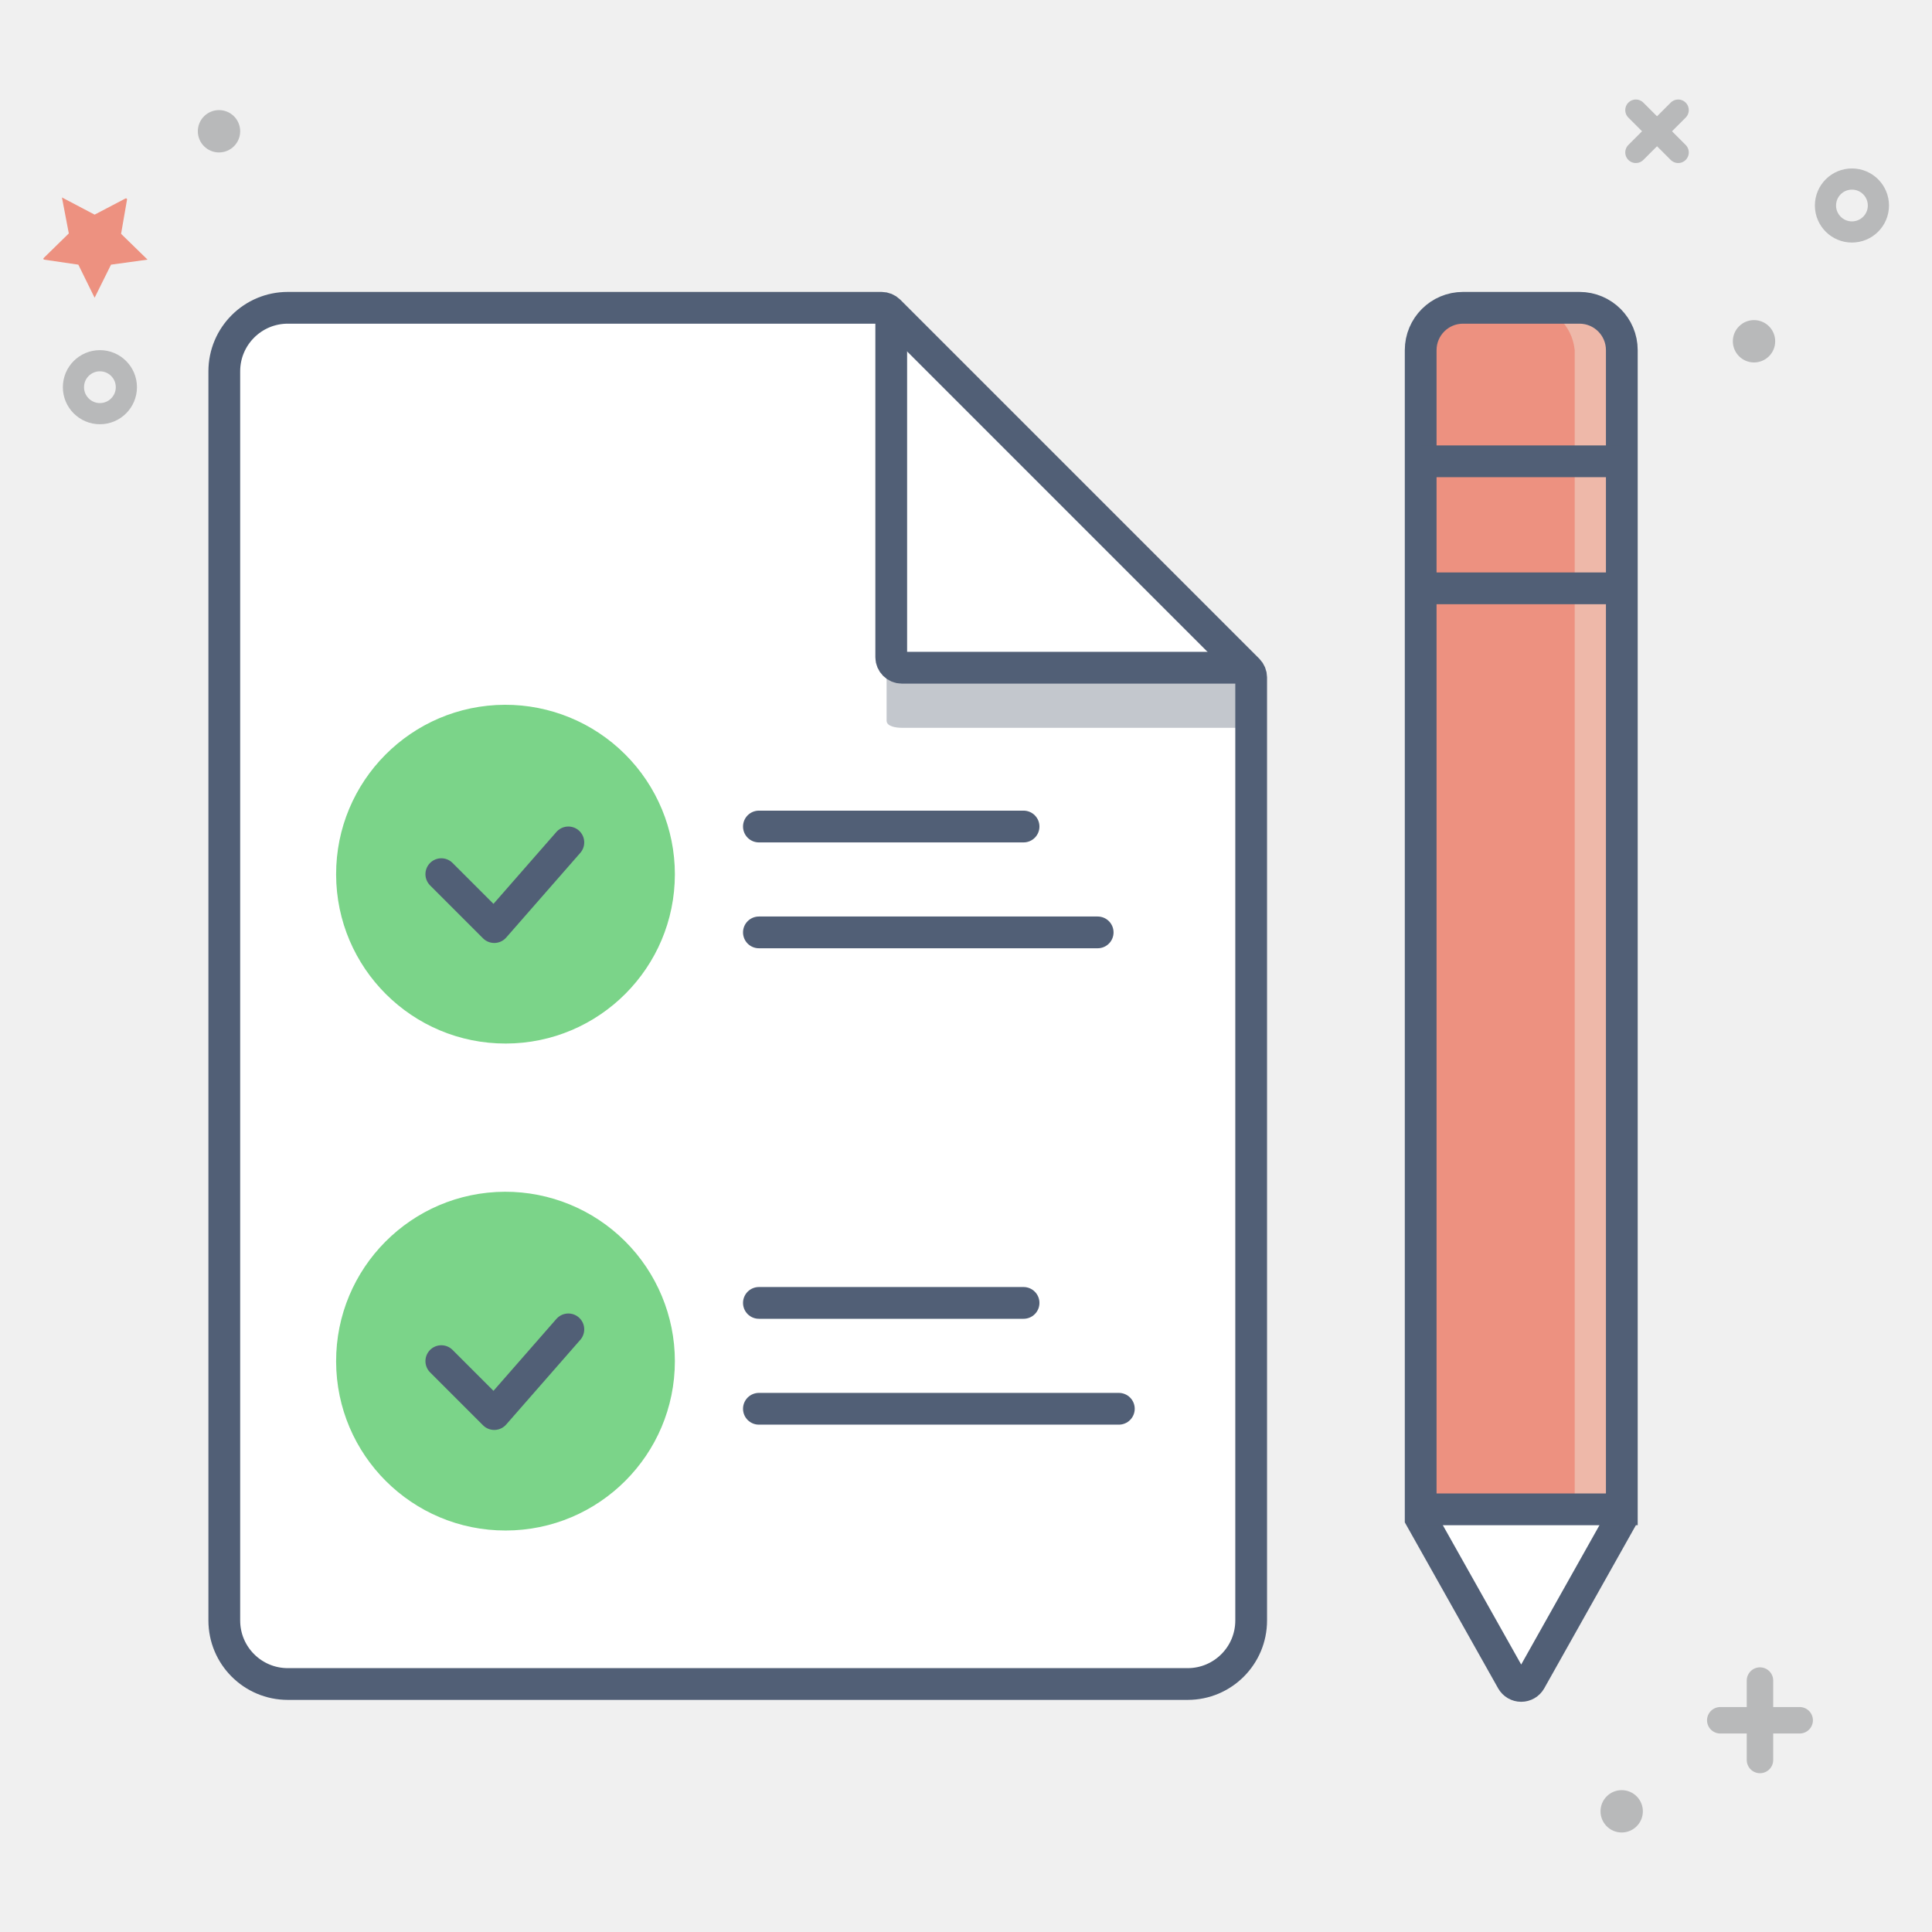
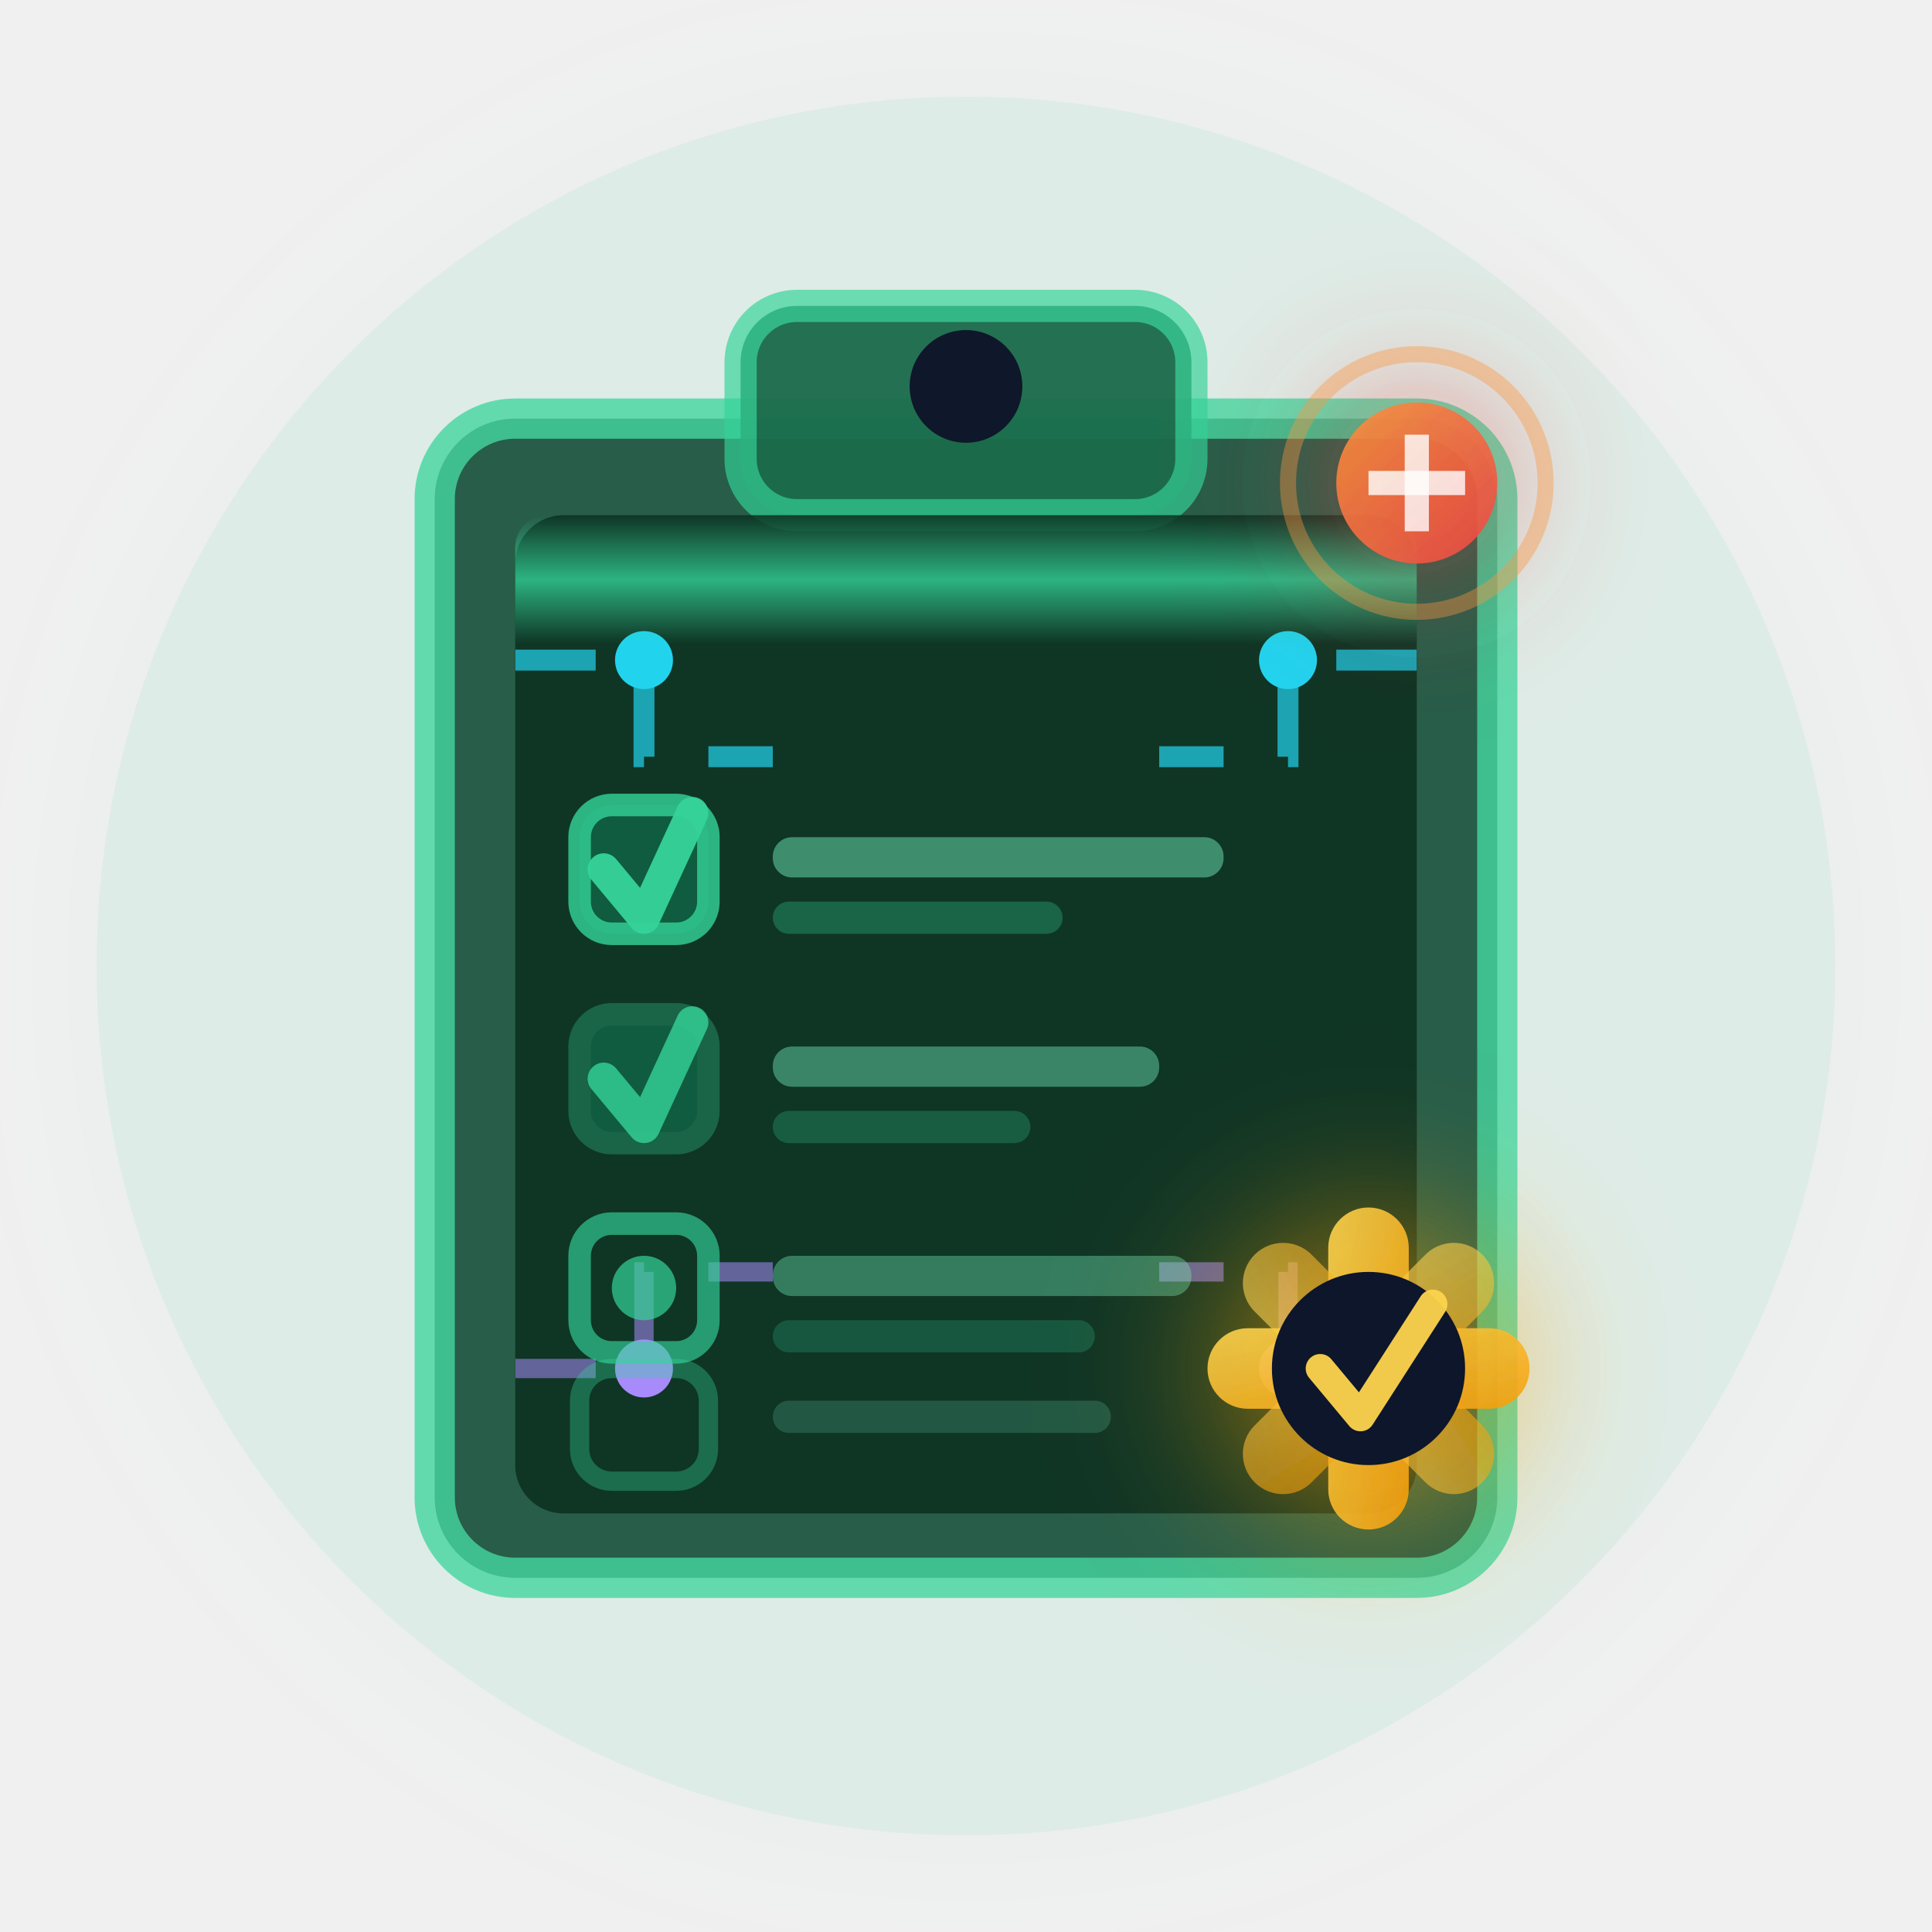
- <svg xmlns="http://www.w3.org/2000/svg" width="800px" height="800px" viewBox="0 0 146 146">
-   <rect x="0.5" y="0.5" width="145" height="145" fill="none" />
-   <path d="M122.55,114.72L115.65,127a0.8,0.8,0,0,1-1.39,0l-6.9-12.27v-0.66h15.2v0.66Z" fill="#ffffff" />
-   <rect x="107.35" y="34.86" width="15.2" height="9.6" fill="#ed9180" />
-   <path d="M122.55,26.46v8.4h-15.2v-8.4a3.2,3.2,0,0,1,3.2-3.2h8.8A3.2,3.2,0,0,1,122.55,26.46Z" fill="#ed9180" />
-   <rect x="107.35" y="44.46" width="15.2" height="69.6" fill="#ed9180" />
-   <path d="M94.15,50.46h-26a0.8,0.8,0,0,1-.8-0.8v-26Z" fill="#ffffff" />
-   <path d="M94.55,51.19v71.27a4.8,4.8,0,0,1-4.8,4.8h-68a4.8,4.8,0,0,1-4.8-4.8V28.06a4.8,4.8,0,0,1,4.8-4.8H66.63a0.81,0.81,0,0,1,.56.23l0.17,0.17v26a0.8,0.8,0,0,0,.8.8h26l0.17,0.17A0.81,0.81,0,0,1,94.55,51.19ZM49,66.06a10.8,10.8,0,1,0-10.8,10.8A10.8,10.8,0,0,0,49,66.06Zm0,36.8a10.8,10.8,0,1,0-10.8,10.8A10.8,10.8,0,0,0,49,102.86Z" fill="#ffffff" />
-   <path d="M38.15,53.26A12.8,12.8,0,1,0,51,66.06,12.81,12.81,0,0,0,38.15,53.26Z" fill="#7bd489" />
-   <path d="M38.15,90.06A12.8,12.8,0,1,0,51,102.86,12.81,12.81,0,0,0,38.15,90.06Z" fill="#7bd489" />
-   <line x1="57.35" y1="62.46" x2="77.35" y2="62.46" fill="none" stroke="#515f76" stroke-linecap="round" stroke-miterlimit="10" stroke-width="2.4" />
-   <line x1="57.35" y1="70.46" x2="82.95" y2="70.46" fill="none" stroke="#515f76" stroke-linecap="round" stroke-miterlimit="10" stroke-width="2.4" />
-   <line x1="57.35" y1="98.46" x2="77.35" y2="98.46" fill="none" stroke="#515f76" stroke-linecap="round" stroke-miterlimit="10" stroke-width="2.4" />
-   <line x1="57.35" y1="106.46" x2="84.55" y2="106.46" fill="none" stroke="#515f76" stroke-linecap="round" stroke-miterlimit="10" stroke-width="2.4" />
-   <polyline points="33.35 66.06 37.35 70.06 42.95 63.66" fill="none" stroke="#515f76" stroke-linecap="round" stroke-linejoin="round" stroke-width="2.4" />
-   <polyline points="33.35 102.86 37.35 106.86 42.95 100.46" fill="none" stroke="#515f76" stroke-linecap="round" stroke-linejoin="round" stroke-width="2.4" />
-   <rect x="119" y="44" width="4" height="70" fill="#eeb8a9" />
-   <rect x="119" y="35" width="4" height="9" fill="#eeb8a9" />
-   <line x1="122.55" y1="44.46" x2="107.35" y2="44.46" fill="none" stroke="#515f76" stroke-miterlimit="10" stroke-width="2.4" />
-   <path d="M119.35,23h-4A3.84,3.84,0,0,1,119,26.46V35h4V26.46A3.84,3.84,0,0,0,119.35,23Z" fill="#eeb8a9" />
-   <path d="M122.55,114.06v0.66L115.65,127a0.8,0.8,0,0,1-1.39,0l-6.9-12.27V26.46a3.2,3.2,0,0,1,3.2-3.2h8.8a3.2,3.2,0,0,1,3.2,3.2v87.6Z" fill="none" stroke="#515f76" stroke-miterlimit="10" stroke-width="2.4" />
-   <line x1="107.35" y1="34.86" x2="122.55" y2="34.86" fill="none" stroke="#515f76" stroke-miterlimit="10" stroke-width="2.4" />
-   <line x1="122.55" y1="114.06" x2="107.35" y2="114.06" fill="none" stroke="#515f76" stroke-miterlimit="10" stroke-width="2.4" />
-   <path d="M94.15,52a1.11,1.11,0,0,0,0-.69l0-.3h-26C67.71,51,67,50.9,67,50.46v4c0,0.44.71,0.54,1.15,0.54h26l0,0.3" fill="#c3c7cd" />
-   <path d="M94.15,50.46h-26a0.8,0.8,0,0,1-.8-0.8v-26" fill="none" stroke="#515f76" stroke-miterlimit="10" stroke-width="2.4" />
-   <path d="M67.35,23.66l-0.17-.17a0.81,0.81,0,0,0-.56-0.23H21.75a4.8,4.8,0,0,0-4.8,4.8v94.4a4.8,4.8,0,0,0,4.8,4.8h68a4.8,4.8,0,0,0,4.8-4.8V51.19a0.81,0.81,0,0,0-.23-0.56l-0.17-.17Z" fill="none" stroke="#515f76" stroke-miterlimit="10" stroke-width="2.4" />
-   <line x1="123.62" y1="8.32" x2="126.82" y2="11.52" fill="none" stroke="#b8b9ba" stroke-linecap="round" stroke-miterlimit="10" stroke-width="1.6" />
-   <line x1="126.82" y1="8.32" x2="123.62" y2="11.52" fill="none" stroke="#b8b9ba" stroke-linecap="round" stroke-miterlimit="10" stroke-width="1.6" />
-   <circle cx="139.95" cy="15.53" r="2" fill="none" stroke="#b8b9ba" stroke-linecap="round" stroke-miterlimit="10" stroke-width="1.6" />
-   <circle cx="132.55" cy="25.79" r="1.6" fill="#b8b9ba" />
-   <line x1="133" y1="127" x2="133" y2="133" fill="none" stroke="#b8b9ba" stroke-linecap="round" stroke-miterlimit="10" stroke-width="2" />
-   <line x1="136" y1="130" x2="130" y2="130" fill="none" stroke="#b8b9ba" stroke-linecap="round" stroke-miterlimit="10" stroke-width="2" />
-   <path d="M7.15,16.22L9.48,15a0.08,0.08,0,0,1,.12.08L9.15,17.67l2,1.95L8.39,20l-1.24,2.5L5.92,20l-2.6-.38a0.08,0.08,0,0,1,0-.14l1.88-1.84L4.68,14.92Z" fill="#ed9180" />
-   <circle cx="16.55" cy="9.92" r="1.6" fill="#b8b9ba" />
-   <circle cx="122.55" cy="136.88" r="1.6" fill="#b8b9ba" />
-   <circle cx="7.55" cy="29.26" r="2" fill="none" stroke="#b8b9ba" stroke-linecap="round" stroke-miterlimit="10" stroke-width="1.6" />
+ <svg xmlns="http://www.w3.org/2000/svg" viewBox="0 0 120 120" fill="none">
+   <defs>
+     <linearGradient id="cq_green" x1="0%" y1="0%" x2="100%" y2="100%">
+       <stop offset="0%" stop-color="#34D399" />
+       <stop offset="100%" stop-color="#10B981" />
+     </linearGradient>
+     <linearGradient id="cq_amber" x1="0%" y1="0%" x2="100%" y2="100%">
+       <stop offset="0%" stop-color="#FCD34D" />
+       <stop offset="100%" stop-color="#F59E0B" />
+     </linearGradient>
+     <linearGradient id="cq_coral" x1="0%" y1="0%" x2="100%" y2="100%">
+       <stop offset="0%" stop-color="#FB923C" />
+       <stop offset="100%" stop-color="#EF4444" />
+     </linearGradient>
+     <linearGradient id="cq_scan" x1="0%" y1="0%" x2="0%" y2="100%">
+       <stop offset="0%" stop-color="#34D399" stop-opacity="0" />
+       <stop offset="50%" stop-color="#34D399" stop-opacity="0.8" />
+       <stop offset="100%" stop-color="#34D399" stop-opacity="0" />
+     </linearGradient>
+     <filter id="cq_glow_green" x="-30%" y="-30%" width="160%" height="160%">
+       <feDropShadow dx="0" dy="0" stdDeviation="6" flood-color="#10B981" flood-opacity="0.35" />
+     </filter>
+     <filter id="cq_glow_badge" x="-50%" y="-50%" width="200%" height="200%">
+       <feDropShadow dx="0" dy="0" stdDeviation="5" flood-color="#F59E0B" flood-opacity="0.70" />
+     </filter>
+     <filter id="cq_glow_coral" x="-50%" y="-50%" width="200%" height="200%">
+       <feDropShadow dx="0" dy="0" stdDeviation="4" flood-color="#EF4444" flood-opacity="0.60" />
+     </filter>
+     <clipPath id="cq_clip">
+       <rect x="32" y="32" width="56" height="62" rx="2" />
+     </clipPath>
+   </defs>
+   <style>
+     .cq-ring-glow  { animation: cq-ring-pulse 3s ease-in-out infinite; }
+     .cq-scan       { animation: cq-sweep 2.6s ease-in-out infinite; }
+     .cq-trace      { stroke-dasharray: 5 4; animation: cq-flow 1.4s linear infinite; }
+     .cq-trace-r    { stroke-dasharray: 5 4; animation: cq-flow 1.4s linear infinite; animation-delay: -0.7s; }
+     .cq-node       { animation: cq-blink 2s ease-in-out infinite; }
+     .cq-node-d     { animation: cq-blink 2s ease-in-out infinite; animation-delay: -1s; }
+     .cq-badge      { transform-origin: 85px 85px; animation: cq-spin-badge 8s linear infinite; }
+     .cq-coral-dot  { animation: cq-coral-pulse 1.6s ease-in-out infinite; }
+     .cq-dot-a      { animation: cq-blink 1.8s ease-in-out infinite; }
+     .cq-dot-b      { animation: cq-blink 1.8s ease-in-out infinite; animation-delay: -0.6s; }
+ 
+     @keyframes cq-ring-pulse {
+       0%, 100% { opacity: 0.08; r: 54px; }
+       50%       { opacity: 0.18; r: 56px; }
+     }
+     @keyframes cq-sweep {
+       0%   { transform: translateY(0px);   opacity: 0; }
+       8%   { opacity: 1; }
+       92%  { opacity: 0.9; }
+       100% { transform: translateY(56px);  opacity: 0; }
+     }
+     @keyframes cq-flow { to { stroke-dashoffset: -18; } }
+     @keyframes cq-blink {
+       0%, 100% { opacity: 0.5; }
+       50%       { opacity: 1; }
+     }
+     @keyframes cq-spin-badge { to { transform: rotate(360deg); } }
+     @keyframes cq-coral-pulse {
+       0%, 100% { opacity: 0.7; r: 5px; }
+       50%       { opacity: 1;   r: 7px; }
+     }
+   </style>
+   <circle class="cq-ring-glow" cx="60" cy="60" r="54" fill="#10B981" opacity="0.08" filter="url(#cq_glow_green)" />
+   <rect x="27" y="26" width="66" height="72" rx="5" fill="#134E37" opacity="0.90" stroke="#34D399" stroke-width="2.5" stroke-opacity="0.80" />
+   <rect x="46" y="19" width="28" height="13" rx="3.5" fill="#1A6B4A" opacity="0.95" stroke="#34D399" stroke-width="2" stroke-opacity="0.70" />
+   <circle cx="60" cy="24" r="3.5" fill="#0F172A" />
+   <rect x="32" y="32" width="56" height="62" rx="3" fill="#0A2E1E" opacity="0.85" />
+   <g clip-path="url(#cq_clip)">
+     <path class="cq-trace" d="M32 41 L40 41 L40 47 L48 47" stroke="#22D3EE" stroke-width="1.3" opacity="0.70" />
+     <path class="cq-trace-r" d="M88 41 L80 41 L80 47 L72 47" stroke="#22D3EE" stroke-width="1.3" opacity="0.70" />
+     <path class="cq-trace" d="M32 85 L40 85 L40 79 L48 79" stroke="#A78BFA" stroke-width="1.2" opacity="0.55" />
+     <path class="cq-trace-r" d="M88 85 L80 85 L80 79 L72 79" stroke="#A78BFA" stroke-width="1.2" opacity="0.55" />
+     <circle class="cq-node" cx="40" cy="41" r="1.8" fill="#22D3EE" />
+     <circle class="cq-node-d" cx="80" cy="41" r="1.8" fill="#22D3EE" />
+     <circle class="cq-node" cx="40" cy="85" r="1.8" fill="#A78BFA" />
+     <circle class="cq-node-d" cx="80" cy="85" r="1.8" fill="#A78BFA" />
+     <rect x="36" y="50" width="8" height="8" rx="2" fill="#10B981" fill-opacity="0.30" stroke="#34D399" stroke-width="1.4" stroke-opacity="0.80" />
+     <path d="M37.5 54 L40 57 L43 50.5" stroke="#34D399" stroke-width="2" stroke-linecap="round" stroke-linejoin="round" fill="none" opacity="0.95" />
+     <rect x="48" y="52" width="28" height="2.5" rx="1.2" fill="#6EE7B7" opacity="0.50" />
+     <rect x="48" y="56" width="18" height="2" rx="1" fill="#34D399" opacity="0.30" />
+     <rect x="36" y="63" width="8" height="8" rx="2" fill="#10B981" opacity="0.30" stroke="#34D399" stroke-width="1.4" />
+     <path d="M37.5 67 L40 70 L43 63.5" stroke="#34D399" stroke-width="2" stroke-linecap="round" stroke-linejoin="round" fill="none" opacity="0.80" />
+     <rect x="48" y="65" width="24" height="2.5" rx="1.2" fill="#6EE7B7" opacity="0.45" />
+     <rect x="48" y="69" width="16" height="2" rx="1" fill="#34D399" opacity="0.25" />
+     <rect x="36" y="76" width="8" height="8" rx="2" fill="none" stroke="#34D399" stroke-width="1.4" opacity="0.65" />
+     <circle class="cq-dot-a" cx="40" cy="80" r="2" fill="#34D399" opacity="0.70" />
+     <rect x="48" y="78" width="26" height="2.5" rx="1.2" fill="#6EE7B7" opacity="0.40" />
+     <rect x="48" y="82" width="20" height="2" rx="1" fill="#34D399" opacity="0.22" />
+     <rect x="36" y="85" width="8" height="7" rx="2" fill="none" stroke="#34D399" stroke-width="1.2" opacity="0.35" />
+     <rect x="48" y="87" width="21" height="2" rx="1" fill="#6EE7B7" opacity="0.20" />
+     <rect class="cq-scan" x="32" y="32" width="56" height="8" fill="url(#cq_scan)" />
+   </g>
+   <g class="cq-badge" filter="url(#cq_glow_badge)">
+     <rect x="82.5" y="75" width="5" height="20" rx="2.5" fill="url(#cq_amber)" opacity="0.90" />
+     <rect x="75" y="82.5" width="20" height="5" rx="2.5" fill="url(#cq_amber)" opacity="0.90" />
+     <rect x="82.5" y="75" width="5" height="20" rx="2.5" fill="url(#cq_amber)" opacity="0.60" transform="rotate(45 85 85)" />
+     <rect x="82.5" y="75" width="5" height="20" rx="2.5" fill="url(#cq_amber)" opacity="0.60" transform="rotate(-45 85 85)" />
+     <circle cx="85" cy="85" r="6" fill="#0F172A" />
+     <path d="M82 85 L84.5 88 L89 81" stroke="#FCD34D" stroke-width="1.8" stroke-linecap="round" stroke-linejoin="round" fill="none" opacity="0.95" />
+   </g>
+   <g filter="url(#cq_glow_coral)">
+     <circle class="cq-coral-dot" cx="88" cy="30" r="5" fill="url(#cq_coral)" opacity="0.90" />
+     <circle cx="88" cy="30" r="8" fill="none" stroke="#FB923C" stroke-width="1" opacity="0.40" />
+     <line x1="88" y1="27" x2="88" y2="33" stroke="#FFFFFF" stroke-width="1.5" opacity="0.80" />
+     <line x1="85" y1="30" x2="91" y2="30" stroke="#FFFFFF" stroke-width="1.5" opacity="0.80" />
+   </g>
</svg>
